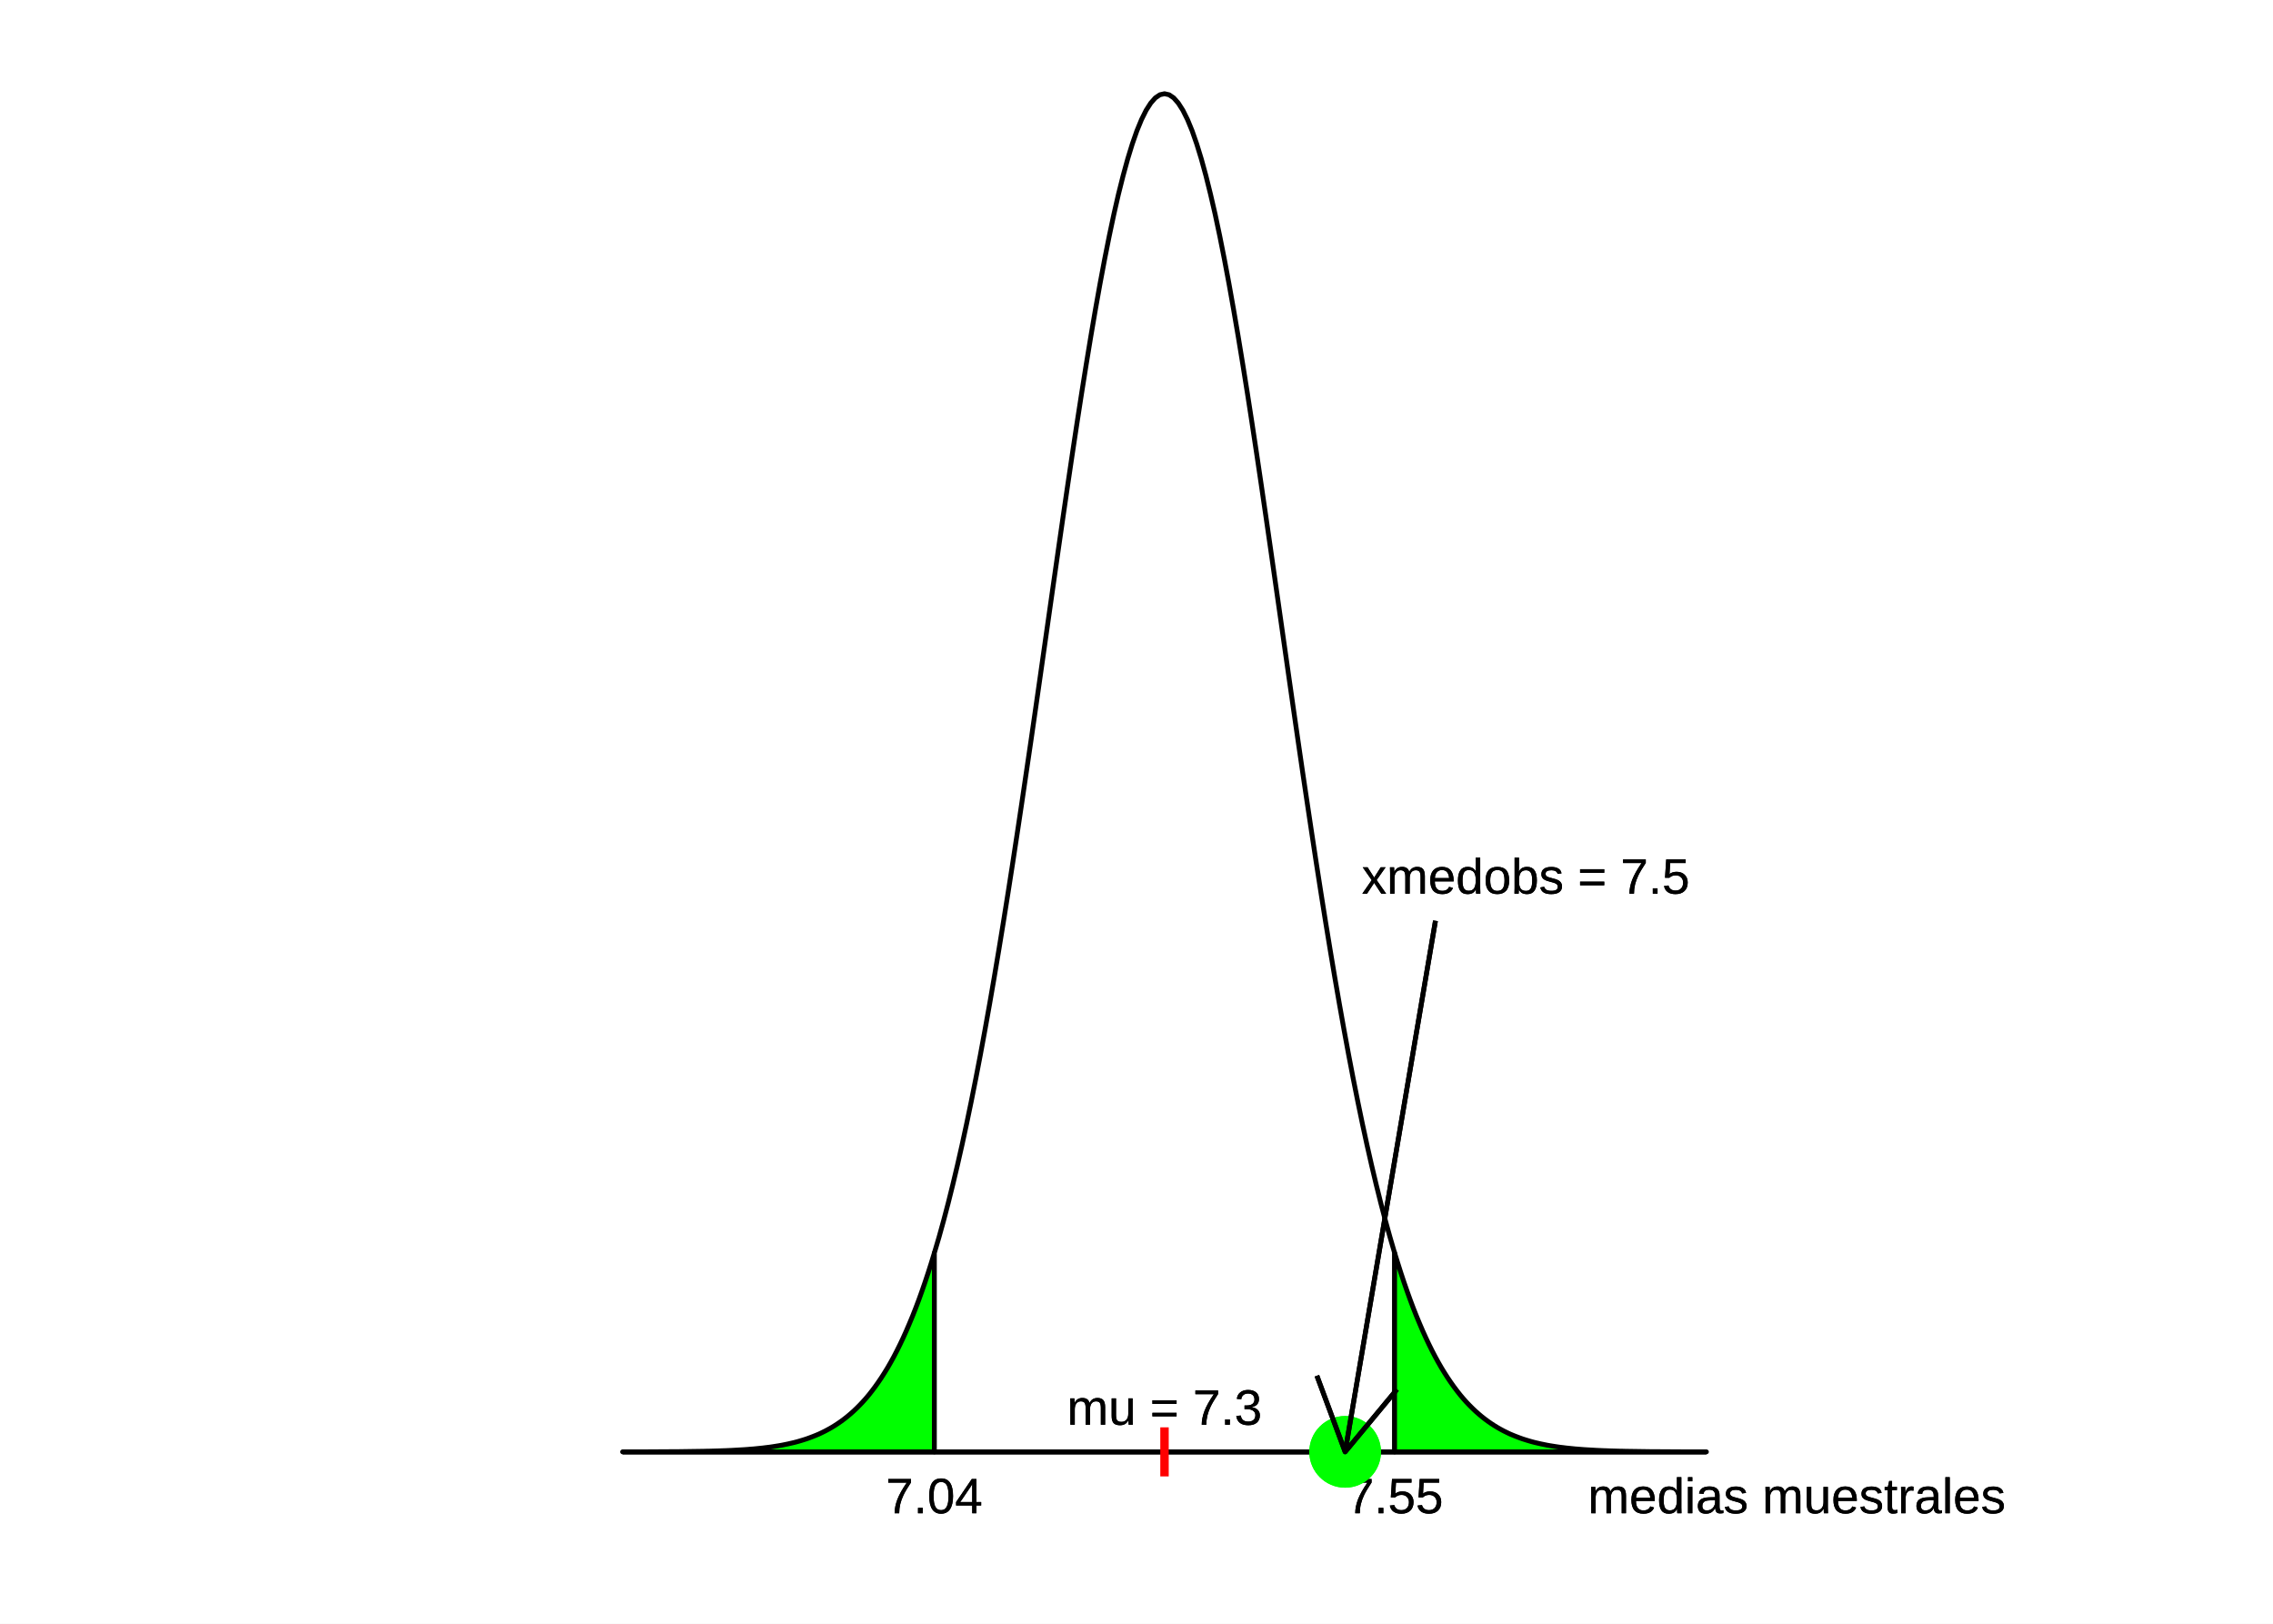
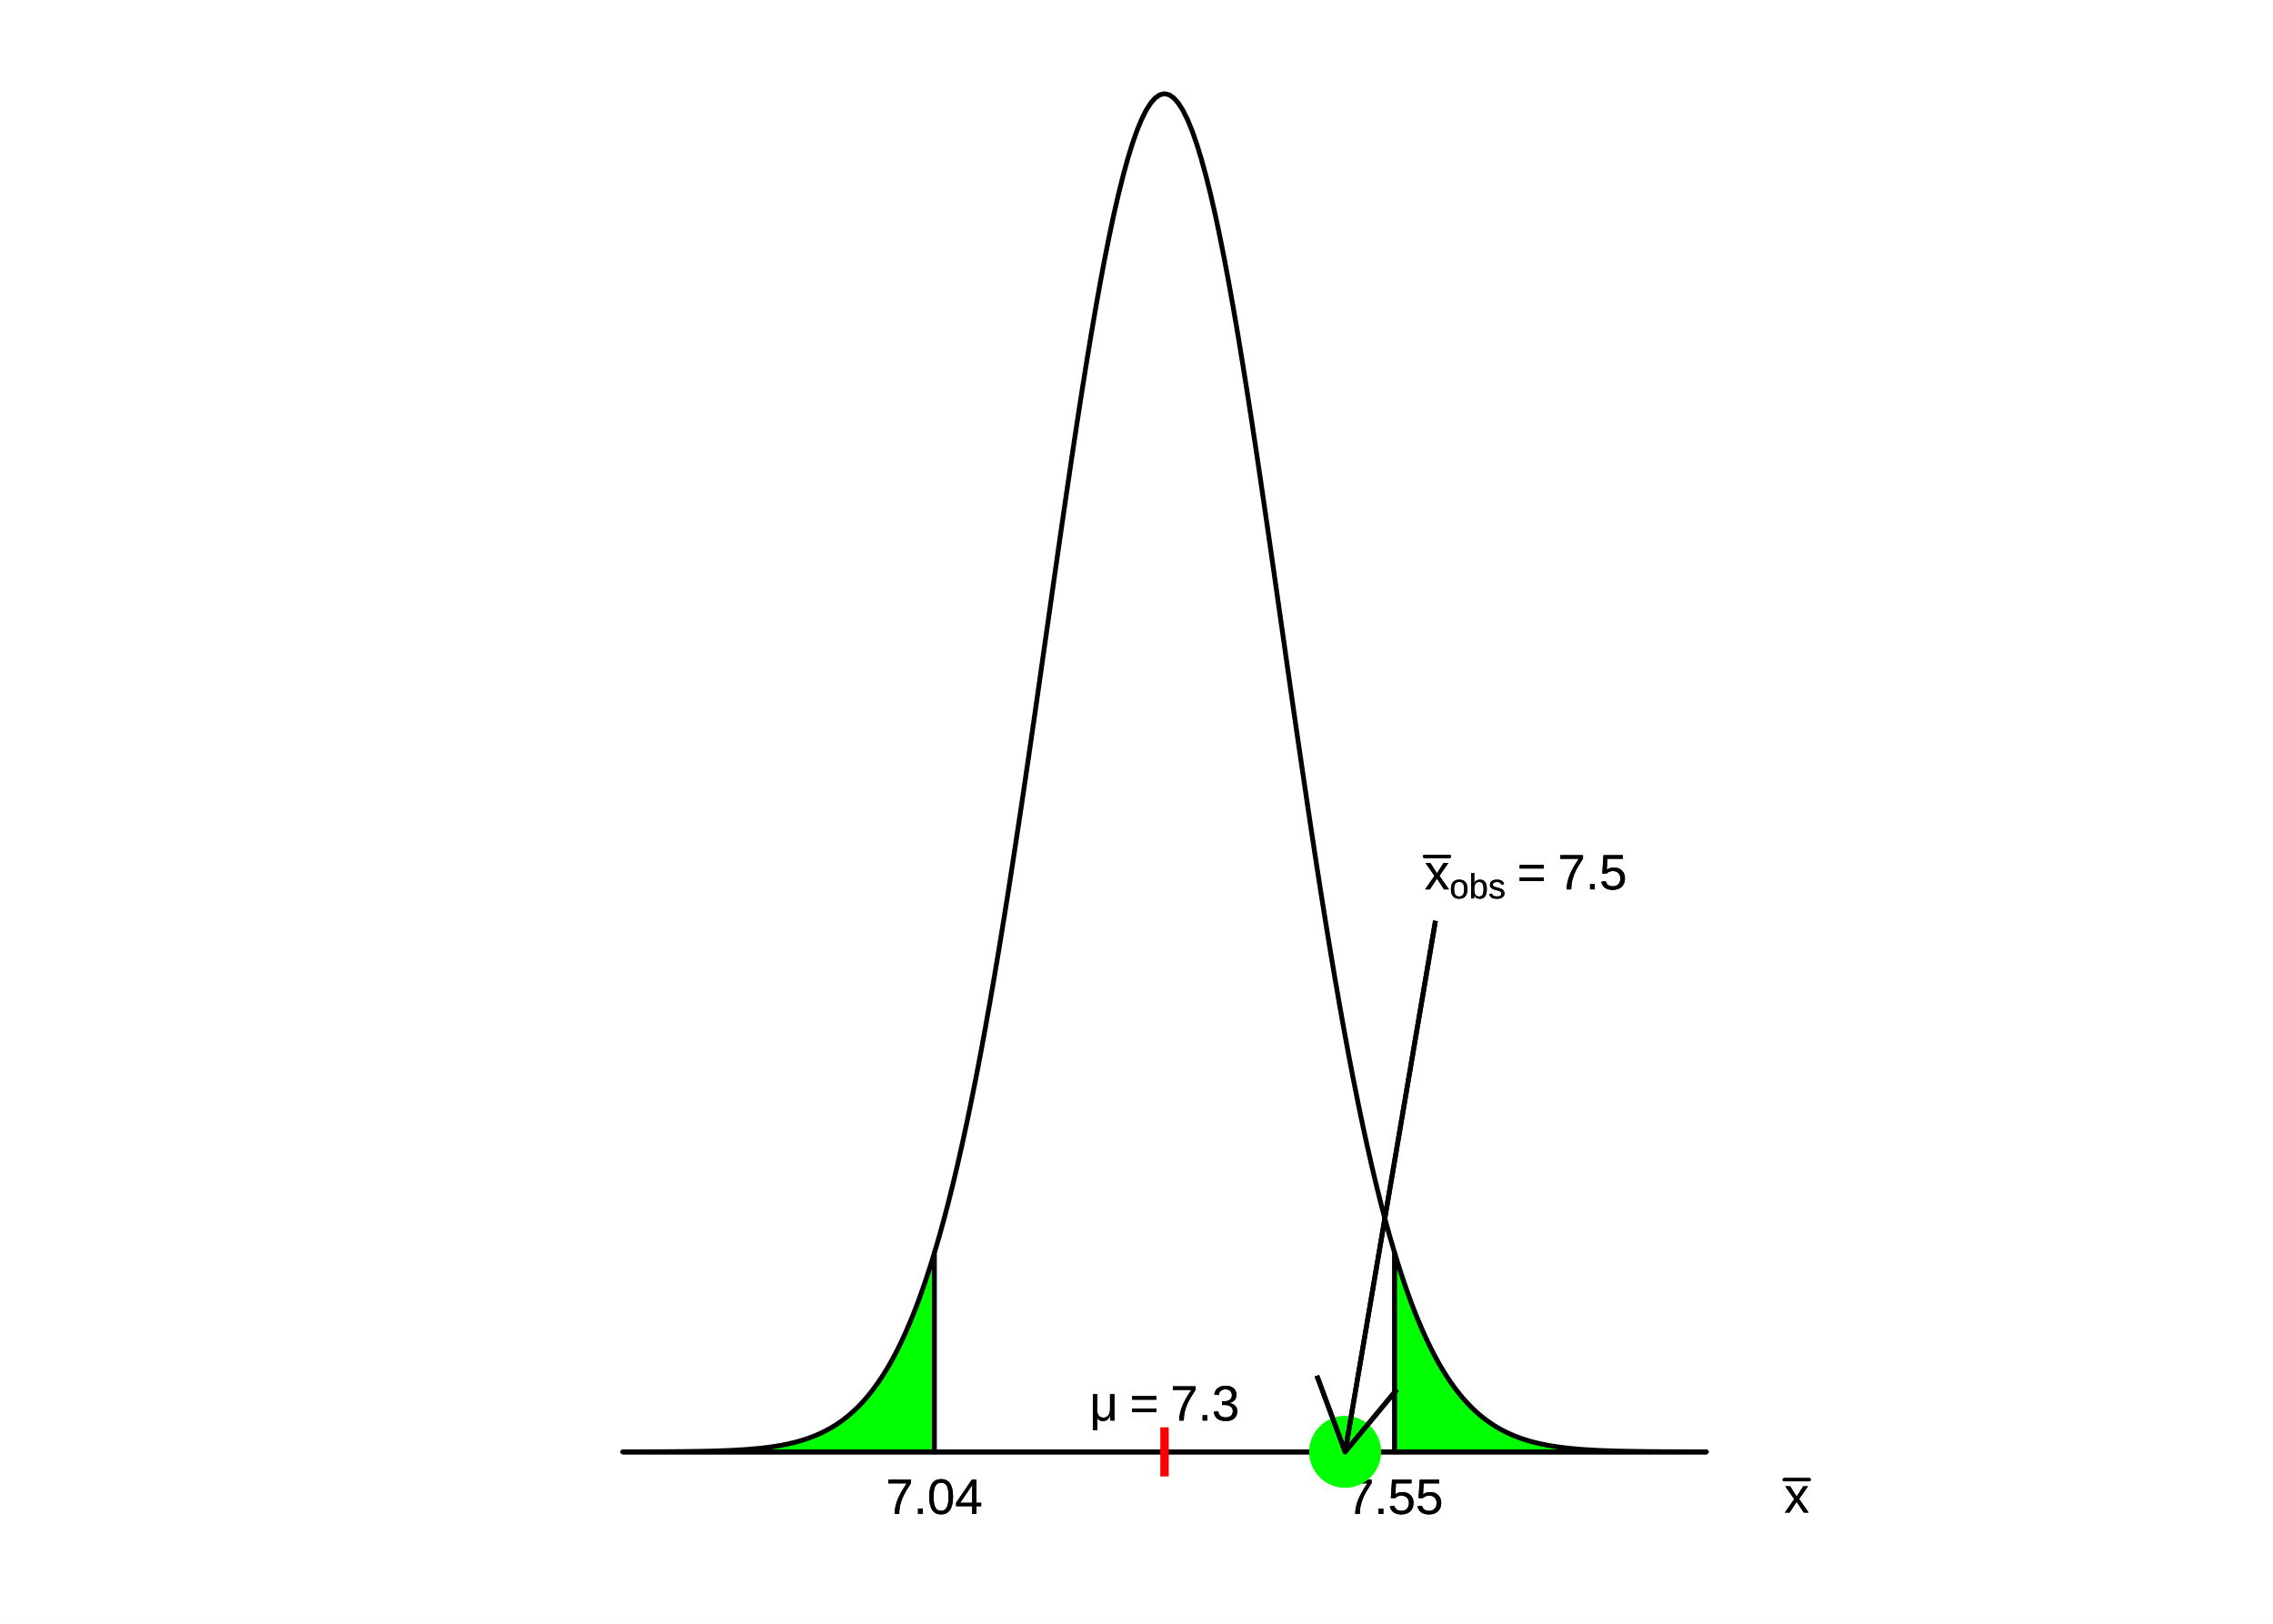
<svg xmlns="http://www.w3.org/2000/svg" viewBox="0 0 504.00 360.00">
  <defs>
    <style type="text/css">
    line, polyline, polygon, path, rect, circle {
      fill: none;
      stroke: #000000;
      stroke-linecap: round;
      stroke-linejoin: round;
      stroke-miterlimit: 10.00;
    }
  </style>
  </defs>
  <rect width="100%" height="100%" style="stroke: none; fill: #FFFFFF;" />
  <defs>
    <clipPath id="cpMTcuOTB8NDk4LjUyfDM0Mi4xMHw1LjQ4">
      <rect x="17.90" y="5.48" width="480.62" height="336.62" />
    </clipPath>
  </defs>
-   <polygon points="138.05,321.89 138.75,321.89 139.44,321.88 140.13,321.88 140.82,321.88 141.51,321.88 142.20,321.88 142.89,321.88 143.58,321.88 144.28,321.87 144.97,321.87 145.66,321.87 146.35,321.86 147.04,321.86 147.73,321.86 148.42,321.85 149.12,321.85 149.81,321.84 150.50,321.84 151.19,321.83 151.88,321.82 152.57,321.81 153.26,321.80 153.95,321.79 154.65,321.78 155.34,321.77 156.03,321.76 156.72,321.74 157.41,321.73 158.10,321.71 158.79,321.69 159.48,321.67 160.18,321.64 160.87,321.62 161.56,321.59 162.25,321.56 162.94,321.52 163.63,321.48 164.32,321.44 165.02,321.40 165.71,321.35 166.40,321.29 167.09,321.24 167.78,321.17 168.47,321.10 169.16,321.03 169.85,320.94 170.55,320.86 171.24,320.76 171.93,320.65 172.62,320.54 173.31,320.42 174.00,320.28 174.69,320.14 175.38,319.98 176.08,319.82 176.77,319.64 177.46,319.44 178.15,319.23 178.84,319.01 179.53,318.76 180.22,318.50 180.92,318.22 181.61,317.93 182.30,317.60 182.99,317.26 183.68,316.89 184.37,316.50 185.06,316.08 185.75,315.63 186.45,315.15 187.14,314.64 187.83,314.10 188.52,313.52 189.21,312.91 189.90,312.26 190.59,311.57 191.28,310.84 191.98,310.06 192.67,309.24 193.36,308.36 194.05,307.44 194.74,306.47 195.43,305.45 196.12,304.37 196.82,303.23 197.51,302.03 198.20,300.77 198.89,299.44 199.58,298.05 200.27,296.59 200.96,295.06 201.65,293.45 202.35,291.77 203.04,290.02 203.73,288.19 204.42,286.27 205.11,284.28 205.80,282.20 206.49,280.03 207.18,277.78 207.18,321.89 206.49,321.89 205.80,321.89 205.11,321.89 204.42,321.89 203.73,321.89 203.04,321.89 202.35,321.89 201.65,321.89 200.96,321.89 200.27,321.89 199.58,321.89 198.89,321.89 198.20,321.89 197.51,321.89 196.82,321.89 196.12,321.89 195.43,321.89 194.74,321.89 194.05,321.89 193.36,321.89 192.67,321.89 191.98,321.89 191.28,321.89 190.59,321.89 189.90,321.89 189.21,321.89 188.52,321.89 187.83,321.89 187.14,321.89 186.45,321.89 185.75,321.89 185.06,321.89 184.37,321.89 183.68,321.89 182.99,321.89 182.30,321.89 181.61,321.89 180.92,321.89 180.22,321.89 179.53,321.89 178.84,321.89 178.15,321.89 177.46,321.89 176.77,321.89 176.08,321.89 175.38,321.89 174.69,321.89 174.00,321.89 173.31,321.89 172.62,321.89 171.93,321.89 171.24,321.89 170.55,321.89 169.85,321.89 169.16,321.89 168.47,321.89 167.78,321.89 167.09,321.89 166.40,321.89 165.71,321.89 165.02,321.89 164.32,321.89 163.63,321.89 162.94,321.89 162.25,321.89 161.56,321.89 160.87,321.89 160.18,321.89 159.48,321.89 158.79,321.89 158.10,321.89 157.41,321.89 156.72,321.89 156.03,321.89 155.34,321.89 154.65,321.89 153.95,321.89 153.26,321.89 152.57,321.89 151.88,321.89 151.19,321.89 150.50,321.89 149.81,321.89 149.12,321.89 148.42,321.89 147.73,321.89 147.04,321.89 146.35,321.89 145.66,321.89 144.97,321.89 144.28,321.89 143.58,321.89 142.89,321.89 142.20,321.89 141.51,321.89 140.82,321.89 140.13,321.89 139.44,321.89 138.75,321.89 138.05,321.89 " style="stroke-width: 1.07; fill: #00FF00;" clip-path="url(#cpMTcuOTB8NDk4LjUyfDM0Mi4xMHw1LjQ4)" />
-   <polygon points="207.18,277.78 208.21,274.29 209.23,270.61 210.25,266.73 211.27,262.64 212.29,258.35 213.31,253.86 214.33,249.15 215.35,244.24 216.37,239.13 217.39,233.82 218.41,228.30 219.43,222.60 220.45,216.71 221.47,210.64 222.49,204.41 223.51,198.01 224.53,191.47 225.55,184.79 226.57,177.99 227.59,171.08 228.62,164.09 229.64,157.03 230.66,149.91 231.68,142.76 232.70,135.60 233.72,128.46 234.74,121.34 235.76,114.29 236.78,107.32 237.80,100.45 238.82,93.71 239.84,87.13 240.86,80.74 241.88,74.54 242.90,68.58 243.92,62.87 244.94,57.45 245.96,52.32 246.98,47.51 248.00,43.05 249.03,38.95 250.05,35.23 251.07,31.91 252.09,28.99 253.11,26.51 254.13,24.46 255.15,22.86 256.17,21.70 257.19,21.01 258.21,20.78 259.23,21.01 260.25,21.70 261.27,22.86 262.29,24.46 263.31,26.51 264.33,28.99 265.35,31.91 266.37,35.23 267.39,38.95 268.41,43.05 269.44,47.51 270.46,52.32 271.48,57.45 272.50,62.87 273.52,68.58 274.54,74.54 275.56,80.74 276.58,87.13 277.60,93.71 278.62,100.45 279.64,107.32 280.66,114.29 281.68,121.34 282.70,128.46 283.72,135.60 284.74,142.76 285.76,149.91 286.78,157.03 287.80,164.09 288.82,171.08 289.85,177.99 290.87,184.79 291.89,191.47 292.91,198.01 293.93,204.41 294.95,210.64 295.97,216.71 296.99,222.60 298.01,228.30 299.03,233.82 300.05,239.13 301.07,244.24 302.09,249.15 303.11,253.86 304.13,258.35 305.15,262.64 306.17,266.73 307.19,270.61 308.21,274.29 309.23,277.78 309.23,321.89 308.21,321.89 307.19,321.89 306.17,321.89 305.15,321.89 304.13,321.89 303.11,321.89 302.09,321.89 301.07,321.89 300.05,321.89 299.03,321.89 298.01,321.89 296.99,321.89 295.97,321.89 294.95,321.89 293.93,321.89 292.91,321.89 291.89,321.89 290.87,321.89 289.85,321.89 288.82,321.89 287.80,321.89 286.78,321.89 285.76,321.89 284.74,321.89 283.72,321.89 282.70,321.89 281.68,321.89 280.66,321.89 279.64,321.89 278.62,321.89 277.60,321.89 276.58,321.89 275.56,321.89 274.54,321.89 273.52,321.89 272.50,321.89 271.48,321.89 270.46,321.89 269.44,321.89 268.41,321.89 267.39,321.89 266.37,321.89 265.35,321.89 264.33,321.89 263.31,321.89 262.29,321.89 261.27,321.89 260.25,321.89 259.23,321.89 258.21,321.89 257.19,321.89 256.17,321.89 255.15,321.89 254.13,321.89 253.11,321.89 252.09,321.89 251.07,321.89 250.05,321.89 249.03,321.89 248.00,321.89 246.98,321.89 245.96,321.89 244.94,321.89 243.92,321.89 242.90,321.89 241.88,321.89 240.86,321.89 239.84,321.89 238.82,321.89 237.80,321.89 236.78,321.89 235.76,321.89 234.74,321.89 233.72,321.89 232.70,321.89 231.68,321.89 230.66,321.89 229.64,321.89 228.62,321.89 227.59,321.89 226.57,321.89 225.55,321.89 224.53,321.89 223.51,321.89 222.49,321.89 221.47,321.89 220.45,321.89 219.43,321.89 218.41,321.89 217.39,321.89 216.37,321.89 215.35,321.89 214.33,321.89 213.31,321.89 212.29,321.89 211.27,321.89 210.25,321.89 209.23,321.89 208.21,321.89 207.18,321.89 " style="stroke-width: 1.07; fill: #FFFFFF;" clip-path="url(#cpMTcuOTB8NDk4LjUyfDM0Mi4xMHw1LjQ4)" />
-   <polygon points="309.23,277.78 309.93,280.03 310.62,282.20 311.31,284.28 312.00,286.27 312.69,288.19 313.38,290.02 314.07,291.77 314.77,293.45 315.46,295.06 316.15,296.59 316.84,298.05 317.53,299.44 318.22,300.77 318.91,302.03 319.60,303.23 320.30,304.37 320.99,305.45 321.68,306.47 322.37,307.44 323.06,308.36 323.75,309.24 324.44,310.06 325.13,310.84 325.83,311.57 326.52,312.26 327.21,312.91 327.90,313.52 328.59,314.10 329.28,314.64 329.97,315.15 330.67,315.63 331.36,316.08 332.05,316.50 332.74,316.89 333.43,317.26 334.12,317.60 334.81,317.93 335.50,318.22 336.20,318.50 336.89,318.76 337.58,319.01 338.27,319.23 338.96,319.44 339.65,319.64 340.34,319.82 341.03,319.98 341.73,320.14 342.42,320.28 343.11,320.42 343.80,320.54 344.49,320.65 345.18,320.76 345.87,320.86 346.57,320.94 347.26,321.03 347.95,321.10 348.64,321.17 349.33,321.24 350.02,321.29 350.71,321.35 351.40,321.40 352.10,321.44 352.79,321.48 353.48,321.52 354.17,321.56 354.86,321.59 355.55,321.62 356.24,321.64 356.93,321.67 357.63,321.69 358.32,321.71 359.01,321.73 359.70,321.74 360.39,321.76 361.08,321.77 361.77,321.78 362.47,321.79 363.16,321.80 363.85,321.81 364.54,321.82 365.23,321.83 365.92,321.84 366.61,321.84 367.30,321.85 368.00,321.85 368.69,321.86 369.38,321.86 370.07,321.86 370.76,321.87 371.45,321.87 372.14,321.87 372.83,321.88 373.53,321.88 374.22,321.88 374.91,321.88 375.60,321.88 376.29,321.88 376.98,321.88 377.67,321.89 378.37,321.89 378.37,321.89 377.67,321.89 376.98,321.89 376.29,321.89 375.60,321.89 374.91,321.89 374.22,321.89 373.53,321.89 372.83,321.89 372.14,321.89 371.45,321.89 370.76,321.89 370.07,321.89 369.38,321.89 368.69,321.89 368.00,321.89 367.30,321.89 366.61,321.89 365.92,321.89 365.23,321.89 364.54,321.89 363.85,321.89 363.16,321.89 362.47,321.89 361.77,321.89 361.08,321.89 360.39,321.89 359.70,321.89 359.01,321.89 358.32,321.89 357.63,321.89 356.93,321.89 356.24,321.89 355.55,321.89 354.86,321.89 354.17,321.89 353.48,321.89 352.79,321.89 352.10,321.89 351.40,321.89 350.71,321.89 350.02,321.89 349.33,321.89 348.64,321.89 347.95,321.89 347.26,321.89 346.57,321.89 345.87,321.89 345.18,321.89 344.49,321.89 343.80,321.89 343.11,321.89 342.42,321.89 341.73,321.89 341.03,321.89 340.34,321.89 339.65,321.89 338.96,321.89 338.27,321.89 337.58,321.89 336.89,321.89 336.20,321.89 335.50,321.89 334.81,321.89 334.12,321.89 333.43,321.89 332.74,321.89 332.05,321.89 331.36,321.89 330.67,321.89 329.97,321.89 329.28,321.89 328.59,321.89 327.90,321.89 327.21,321.89 326.52,321.89 325.83,321.89 325.13,321.89 324.44,321.89 323.75,321.89 323.06,321.89 322.37,321.89 321.68,321.89 320.99,321.89 320.30,321.89 319.60,321.89 318.91,321.89 318.22,321.89 317.53,321.89 316.84,321.89 316.15,321.89 315.46,321.89 314.77,321.89 314.07,321.89 313.38,321.89 312.69,321.89 312.00,321.89 311.31,321.89 310.62,321.89 309.93,321.89 309.23,321.89 " style="stroke-width: 1.07; fill: #00FF00;" clip-path="url(#cpMTcuOTB8NDk4LjUyfDM0Mi4xMHw1LjQ4)" />
-   <line x1="138.05" y1="321.89" x2="378.37" y2="321.89" style="stroke-width: 1.07; stroke-linecap: butt;" clip-path="url(#cpMTcuOTB8NDk4LjUyfDM0Mi4xMHw1LjQ4)" />
-   <line x1="138.05" y1="321.89" x2="378.37" y2="321.89" style="stroke-width: 1.07; stroke-linecap: butt;" clip-path="url(#cpMTcuOTB8NDk4LjUyfDM0Mi4xMHw1LjQ4)" />
+   <polygon points="138.06,321.89 138.75,321.88 139.44,321.88 140.13,321.88 140.82,321.88 141.51,321.88 142.20,321.88 142.89,321.88 143.59,321.87 144.28,321.87 144.97,321.87 145.66,321.87 146.35,321.86 147.04,321.86 147.73,321.86 148.42,321.85 149.12,321.85 149.81,321.84 150.50,321.83 151.19,321.83 151.88,321.82 152.57,321.81 153.26,321.80 153.96,321.79 154.65,321.78 155.34,321.77 156.03,321.76 156.72,321.74 157.41,321.73 158.10,321.71 158.79,321.69 159.49,321.67 160.18,321.64 160.87,321.62 161.56,321.59 162.25,321.56 162.94,321.52 163.63,321.48 164.32,321.44 165.02,321.40 165.71,321.35 166.40,321.29 167.09,321.23 167.78,321.17 168.47,321.10 169.16,321.03 169.86,320.94 170.55,320.85 171.24,320.76 171.93,320.65 172.62,320.54 173.31,320.42 174.00,320.28 174.69,320.14 175.39,319.98 176.08,319.82 176.77,319.64 177.46,319.44 178.15,319.23 178.84,319.01 179.53,318.76 180.22,318.50 180.92,318.22 181.61,317.92 182.30,317.60 182.99,317.26 183.68,316.89 184.37,316.50 185.06,316.08 185.76,315.63 186.45,315.15 187.14,314.64 187.83,314.10 188.52,313.52 189.21,312.91 189.90,312.26 190.59,311.57 191.29,310.83 191.98,310.06 192.67,309.23 193.36,308.36 194.05,307.44 194.74,306.47 195.43,305.45 196.12,304.37 196.82,303.23 197.51,302.03 198.20,300.77 198.89,299.44 199.58,298.05 200.27,296.59 200.96,295.06 201.66,293.45 202.35,291.77 203.04,290.02 203.73,288.19 204.42,286.27 205.11,284.28 205.80,282.20 206.49,280.03 207.19,277.78 207.19,321.89 206.49,321.89 205.80,321.89 205.11,321.89 204.42,321.89 203.73,321.89 203.04,321.89 202.35,321.89 201.66,321.89 200.96,321.89 200.27,321.89 199.58,321.89 198.89,321.89 198.20,321.89 197.51,321.89 196.82,321.89 196.12,321.89 195.43,321.89 194.74,321.89 194.05,321.89 193.36,321.89 192.67,321.89 191.98,321.89 191.29,321.89 190.59,321.89 189.90,321.89 189.21,321.89 188.52,321.89 187.83,321.89 187.14,321.89 186.45,321.89 185.76,321.89 185.06,321.89 184.37,321.89 183.68,321.89 182.99,321.89 182.30,321.89 181.61,321.89 180.92,321.89 180.22,321.89 179.53,321.89 178.84,321.89 178.15,321.89 177.46,321.89 176.77,321.89 176.08,321.89 175.39,321.89 174.69,321.89 174.00,321.89 173.31,321.89 172.62,321.89 171.93,321.89 171.24,321.89 170.55,321.89 169.86,321.89 169.16,321.89 168.47,321.89 167.78,321.89 167.09,321.89 166.40,321.89 165.71,321.89 165.02,321.89 164.32,321.89 163.63,321.89 162.94,321.89 162.25,321.89 161.56,321.89 160.87,321.89 160.18,321.89 159.49,321.89 158.79,321.89 158.10,321.89 157.41,321.89 156.72,321.89 156.03,321.89 155.34,321.89 154.65,321.89 153.96,321.89 153.26,321.89 152.57,321.89 151.88,321.89 151.19,321.89 150.50,321.89 149.81,321.89 149.12,321.89 148.42,321.89 147.73,321.89 147.04,321.89 146.35,321.89 145.66,321.89 144.97,321.89 144.28,321.89 143.59,321.89 142.89,321.89 142.20,321.89 141.51,321.89 140.82,321.89 140.13,321.89 139.44,321.89 138.75,321.89 138.06,321.89 " style="stroke-width: 1.07; fill: #00FF00;" clip-path="url(#cpMTcuOTB8NDk4LjUyfDM0Mi4xMHw1LjQ4)" />
+   <polygon points="207.19,277.78 208.21,274.29 209.23,270.61 210.25,266.73 211.27,262.64 212.29,258.35 213.31,253.85 214.33,249.15 215.35,244.24 216.37,239.13 217.39,233.82 218.41,228.30 219.43,222.60 220.45,216.71 221.47,210.64 222.49,204.41 223.51,198.01 224.53,191.47 225.55,184.79 226.58,177.99 227.60,171.08 228.62,164.09 229.64,157.03 230.66,149.91 231.68,142.76 232.70,135.60 233.72,128.46 234.74,121.34 235.76,114.29 236.78,107.32 237.80,100.45 238.82,93.71 239.84,87.13 240.86,80.74 241.88,74.54 242.90,68.58 243.92,62.87 244.94,57.45 245.96,52.32 246.98,47.51 248.01,43.05 249.03,38.95 250.05,35.23 251.07,31.91 252.09,28.99 253.11,26.51 254.13,24.46 255.15,22.86 256.17,21.70 257.19,21.01 258.21,20.78 259.23,21.01 260.25,21.70 261.27,22.86 262.29,24.46 263.31,26.51 264.33,28.99 265.35,31.91 266.37,35.23 267.39,38.95 268.42,43.05 269.44,47.51 270.46,52.32 271.48,57.45 272.50,62.87 273.52,68.58 274.54,74.54 275.56,80.74 276.58,87.13 277.60,93.71 278.62,100.45 279.64,107.32 280.66,114.29 281.68,121.34 282.70,128.46 283.72,135.60 284.74,142.76 285.76,149.91 286.78,157.03 287.80,164.09 288.83,171.08 289.85,177.99 290.87,184.79 291.89,191.47 292.91,198.01 293.93,204.41 294.95,210.64 295.97,216.71 296.99,222.60 298.01,228.30 299.03,233.82 300.05,239.13 301.07,244.24 302.09,249.15 303.11,253.85 304.13,258.35 305.15,262.64 306.17,266.73 307.19,270.61 308.21,274.29 309.24,277.78 309.24,321.89 308.21,321.89 307.19,321.89 306.17,321.89 305.15,321.89 304.13,321.89 303.11,321.89 302.09,321.89 301.07,321.89 300.05,321.89 299.03,321.89 298.01,321.89 296.99,321.89 295.97,321.89 294.95,321.89 293.93,321.89 292.91,321.89 291.89,321.89 290.87,321.89 289.85,321.89 288.83,321.89 287.80,321.89 286.78,321.89 285.76,321.89 284.74,321.89 283.72,321.89 282.70,321.89 281.68,321.89 280.66,321.89 279.64,321.89 278.62,321.89 277.60,321.89 276.58,321.89 275.56,321.89 274.54,321.89 273.52,321.89 272.50,321.89 271.48,321.89 270.46,321.89 269.44,321.89 268.42,321.89 267.39,321.89 266.37,321.89 265.35,321.89 264.33,321.89 263.31,321.89 262.29,321.89 261.27,321.89 260.25,321.89 259.23,321.89 258.21,321.89 257.19,321.89 256.17,321.89 255.15,321.89 254.13,321.89 253.11,321.89 252.09,321.89 251.07,321.89 250.05,321.89 249.03,321.89 248.01,321.89 246.98,321.89 245.96,321.89 244.94,321.89 243.92,321.89 242.90,321.89 241.88,321.89 240.86,321.89 239.84,321.89 238.82,321.89 237.80,321.89 236.78,321.89 235.76,321.89 234.74,321.89 233.72,321.89 232.70,321.89 231.68,321.89 230.66,321.89 229.64,321.89 228.62,321.89 227.60,321.89 226.58,321.89 225.55,321.89 224.53,321.89 223.51,321.89 222.49,321.89 221.47,321.89 220.45,321.89 219.43,321.89 218.41,321.89 217.39,321.89 216.37,321.89 215.35,321.89 214.33,321.89 213.31,321.89 212.29,321.89 211.27,321.89 210.25,321.89 209.23,321.89 208.21,321.89 207.19,321.89 " style="stroke-width: 1.07; fill: #FFFFFF;" clip-path="url(#cpMTcuOTB8NDk4LjUyfDM0Mi4xMHw1LjQ4)" />
+   <polygon points="309.24,277.78 309.93,280.03 310.62,282.20 311.31,284.28 312.00,286.27 312.69,288.19 313.38,290.02 314.07,291.77 314.77,293.45 315.46,295.06 316.15,296.59 316.84,298.05 317.53,299.44 318.22,300.77 318.91,302.03 319.60,303.23 320.30,304.37 320.99,305.45 321.68,306.47 322.37,307.44 323.06,308.36 323.75,309.23 324.44,310.06 325.14,310.83 325.83,311.57 326.52,312.26 327.21,312.91 327.90,313.52 328.59,314.10 329.28,314.64 329.97,315.15 330.67,315.63 331.36,316.08 332.05,316.50 332.74,316.89 333.43,317.26 334.12,317.60 334.81,317.92 335.50,318.22 336.20,318.50 336.89,318.76 337.58,319.01 338.27,319.23 338.96,319.44 339.65,319.64 340.34,319.82 341.04,319.98 341.73,320.14 342.42,320.28 343.11,320.42 343.80,320.54 344.49,320.65 345.18,320.76 345.87,320.85 346.57,320.94 347.26,321.03 347.95,321.10 348.64,321.17 349.33,321.23 350.02,321.29 350.71,321.35 351.40,321.40 352.10,321.44 352.79,321.48 353.48,321.52 354.17,321.56 354.86,321.59 355.55,321.62 356.24,321.64 356.94,321.67 357.63,321.69 358.32,321.71 359.01,321.73 359.70,321.74 360.39,321.76 361.08,321.77 361.77,321.78 362.47,321.79 363.16,321.80 363.85,321.81 364.54,321.82 365.23,321.83 365.92,321.83 366.61,321.84 367.30,321.85 368.00,321.85 368.69,321.86 369.38,321.86 370.07,321.86 370.76,321.87 371.45,321.87 372.14,321.87 372.84,321.87 373.53,321.88 374.22,321.88 374.91,321.88 375.60,321.88 376.29,321.88 376.98,321.88 377.67,321.88 378.37,321.89 378.37,321.89 377.67,321.89 376.98,321.89 376.29,321.89 375.60,321.89 374.91,321.89 374.22,321.89 373.53,321.89 372.84,321.89 372.14,321.89 371.45,321.89 370.76,321.89 370.07,321.89 369.38,321.89 368.69,321.89 368.00,321.89 367.30,321.89 366.61,321.89 365.92,321.89 365.23,321.89 364.54,321.89 363.85,321.89 363.16,321.89 362.47,321.89 361.77,321.89 361.08,321.89 360.39,321.89 359.70,321.89 359.01,321.89 358.32,321.89 357.63,321.89 356.94,321.89 356.24,321.89 355.55,321.89 354.86,321.89 354.17,321.89 353.48,321.89 352.79,321.89 352.10,321.89 351.40,321.89 350.71,321.89 350.02,321.89 349.33,321.89 348.64,321.89 347.95,321.89 347.26,321.89 346.57,321.89 345.87,321.89 345.18,321.89 344.49,321.89 343.80,321.89 343.11,321.89 342.42,321.89 341.73,321.89 341.04,321.89 340.34,321.89 339.65,321.89 338.96,321.89 338.27,321.89 337.58,321.89 336.89,321.89 336.20,321.89 335.50,321.89 334.81,321.89 334.12,321.89 333.43,321.89 332.74,321.89 332.05,321.89 331.36,321.89 330.67,321.89 329.97,321.89 329.28,321.89 328.59,321.89 327.90,321.89 327.21,321.89 326.52,321.89 325.83,321.89 325.14,321.89 324.44,321.89 323.75,321.89 323.06,321.89 322.37,321.89 321.68,321.89 320.99,321.89 320.30,321.89 319.60,321.89 318.91,321.89 318.22,321.89 317.53,321.89 316.84,321.89 316.15,321.89 315.46,321.89 314.77,321.89 314.07,321.89 313.38,321.89 312.69,321.89 312.00,321.89 311.31,321.89 310.62,321.89 309.93,321.89 309.24,321.89 " style="stroke-width: 1.07; fill: #00FF00;" clip-path="url(#cpMTcuOTB8NDk4LjUyfDM0Mi4xMHw1LjQ4)" />
+   <line x1="138.06" y1="321.89" x2="378.37" y2="321.89" style="stroke-width: 1.07; stroke-linecap: butt;" clip-path="url(#cpMTcuOTB8NDk4LjUyfDM0Mi4xMHw1LjQ4)" />
+   <line x1="138.06" y1="321.89" x2="378.37" y2="321.89" style="stroke-width: 1.07; stroke-linecap: butt;" clip-path="url(#cpMTcuOTB8NDk4LjUyfDM0Mi4xMHw1LjQ4)" />
  <g clip-path="url(#cpMTcuOTB8NDk4LjUyfDM0Mi4xMHw1LjQ4)">
-     <text x="196.40" y="335.50" style="font-size: 11.04px; font-family: Arimo;" textLength="21.49px" lengthAdjust="spacingAndGlyphs">7.04</text>
+     <text x="196.40" y="335.66" style="font-size: 11.04px; font-family: Arial;" textLength="21.49px" lengthAdjust="spacingAndGlyphs">7.04</text>
  </g>
  <g clip-path="url(#cpMTcuOTB8NDk4LjUyfDM0Mi4xMHw1LjQ4)">
-     <text x="196.40" y="335.50" style="font-size: 11.04px; font-family: Arimo;" textLength="21.49px" lengthAdjust="spacingAndGlyphs">7.04</text>
+     <text x="196.40" y="335.66" style="font-size: 11.04px; font-family: Arial;" textLength="21.49px" lengthAdjust="spacingAndGlyphs">7.04</text>
  </g>
  <g clip-path="url(#cpMTcuOTB8NDk4LjUyfDM0Mi4xMHw1LjQ4)">
-     <text x="298.53" y="335.50" style="font-size: 11.04px; font-family: Arimo;" textLength="21.49px" lengthAdjust="spacingAndGlyphs">7.55</text>
+     <text x="298.53" y="335.66" style="font-size: 11.04px; font-family: Arial;" textLength="21.49px" lengthAdjust="spacingAndGlyphs">7.55</text>
  </g>
  <g clip-path="url(#cpMTcuOTB8NDk4LjUyfDM0Mi4xMHw1LjQ4)">
-     <text x="298.53" y="335.50" style="font-size: 11.04px; font-family: Arimo;" textLength="21.49px" lengthAdjust="spacingAndGlyphs">7.55</text>
+     <text x="298.53" y="335.66" style="font-size: 11.04px; font-family: Arial;" textLength="21.49px" lengthAdjust="spacingAndGlyphs">7.55</text>
  </g>
  <g clip-path="url(#cpMTcuOTB8NDk4LjUyfDM0Mi4xMHw1LjQ4)">
-     <text x="352.07" y="335.50" style="font-size: 11.04px; font-family: Arimo;" textLength="92.65px" lengthAdjust="spacingAndGlyphs">medias muestrales</text>
+     <text x="395.63" y="335.36" style="font-size: 11.04px; font-family: Arial;" textLength="5.52px" lengthAdjust="spacingAndGlyphs">x</text>
+   </g>
+   <polyline points="395.63,328.05 401.15,328.05 " style="stroke-width: 0.75;" clip-path="url(#cpMTcuOTB8NDk4LjUyfDM0Mi4xMHw1LjQ4)" />
+   <g clip-path="url(#cpMTcuOTB8NDk4LjUyfDM0Mi4xMHw1LjQ4)">
+     <text x="395.63" y="335.36" style="font-size: 11.04px; font-family: Arial;" textLength="5.52px" lengthAdjust="spacingAndGlyphs">x</text>
+   </g>
+   <polyline points="395.63,328.05 401.15,328.05 " style="stroke-width: 0.75;" clip-path="url(#cpMTcuOTB8NDk4LjUyfDM0Mi4xMHw1LjQ4)" />
+   <rect x="257.81" y="316.99" width="0.80" height="9.81" style="stroke-width: 1.07; stroke: #FF0000; stroke-linecap: square; stroke-linejoin: miter; fill: #595959;" clip-path="url(#cpMTcuOTB8NDk4LjUyfDM0Mi4xMHw1LjQ4)" />
+   <g clip-path="url(#cpMTcuOTB8NDk4LjUyfDM0Mi4xMHw1LjQ4)">
+     <text x="315.87" y="197.19" style="font-size: 11.04px; font-family: Arial;" textLength="5.52px" lengthAdjust="spacingAndGlyphs">x</text>
+   </g>
+   <polyline points="315.87,189.88 321.39,189.88 " style="stroke-width: 0.75;" clip-path="url(#cpMTcuOTB8NDk4LjUyfDM0Mi4xMHw1LjQ4)" />
+   <g clip-path="url(#cpMTcuOTB8NDk4LjUyfDM0Mi4xMHw1LjQ4)">
+     <text x="321.39" y="199.19" style="font-size: 7.73px; font-family: Arial;" textLength="12.46px" lengthAdjust="spacingAndGlyphs">obs</text>
  </g>
  <g clip-path="url(#cpMTcuOTB8NDk4LjUyfDM0Mi4xMHw1LjQ4)">
-     <text x="352.07" y="335.50" style="font-size: 11.04px; font-family: Arimo;" textLength="92.65px" lengthAdjust="spacingAndGlyphs">medias muestrales</text>
-   </g>
-   <rect x="257.81" y="316.99" width="0.80" height="9.81" style="stroke-width: 1.07; stroke: #FF0000; stroke-linecap: square; stroke-linejoin: miter; fill: #595959;" clip-path="url(#cpMTcuOTB8NDk4LjUyfDM0Mi4xMHw1LjQ4)" />
-   <g clip-path="url(#cpMTcuOTB8NDk4LjUyfDM0Mi4xMHw1LjQ4)">
-     <text x="301.95" y="198.13" style="font-size: 11.04px; font-family: Arimo;" textLength="72.72px" lengthAdjust="spacingAndGlyphs">xmedobs = 7.5</text>
+     <text x="336.41" y="197.19" style="font-size: 11.04px; font-family: Arial;" textLength="6.45px" lengthAdjust="spacingAndGlyphs">=</text>
  </g>
  <g clip-path="url(#cpMTcuOTB8NDk4LjUyfDM0Mi4xMHw1LjQ4)">
-     <text x="301.95" y="198.13" style="font-size: 11.04px; font-family: Arimo;" textLength="72.72px" lengthAdjust="spacingAndGlyphs">xmedobs = 7.5</text>
+     <text x="345.41" y="197.19" style="font-size: 11.04px; font-family: Arial;" textLength="6.14px" lengthAdjust="spacingAndGlyphs">7</text>
  </g>
  <g clip-path="url(#cpMTcuOTB8NDk4LjUyfDM0Mi4xMHw1LjQ4)">
-     <text x="236.58" y="315.88" style="font-size: 11.04px; font-family: Arimo;" textLength="43.26px" lengthAdjust="spacingAndGlyphs">mu = 7.3</text>
+     <text x="351.55" y="197.19" style="font-size: 11.04px; font-family: Arial;" textLength="3.07px" lengthAdjust="spacingAndGlyphs">.</text>
  </g>
  <g clip-path="url(#cpMTcuOTB8NDk4LjUyfDM0Mi4xMHw1LjQ4)">
-     <text x="236.58" y="315.88" style="font-size: 11.04px; font-family: Arimo;" textLength="43.26px" lengthAdjust="spacingAndGlyphs">mu = 7.3</text>
+     <text x="354.62" y="197.19" style="font-size: 11.04px; font-family: Arial;" textLength="6.14px" lengthAdjust="spacingAndGlyphs">5</text>
+   </g>
+   <g clip-path="url(#cpMTcuOTB8NDk4LjUyfDM0Mi4xMHw1LjQ4)">
+     <text x="315.87" y="197.19" style="font-size: 11.04px; font-family: Arial;" textLength="5.52px" lengthAdjust="spacingAndGlyphs">x</text>
+   </g>
+   <polyline points="315.87,189.88 321.39,189.88 " style="stroke-width: 0.75;" clip-path="url(#cpMTcuOTB8NDk4LjUyfDM0Mi4xMHw1LjQ4)" />
+   <g clip-path="url(#cpMTcuOTB8NDk4LjUyfDM0Mi4xMHw1LjQ4)">
+     <text x="321.39" y="199.19" style="font-size: 7.73px; font-family: Arial;" textLength="12.46px" lengthAdjust="spacingAndGlyphs">obs</text>
+   </g>
+   <g clip-path="url(#cpMTcuOTB8NDk4LjUyfDM0Mi4xMHw1LjQ4)">
+     <text x="336.41" y="197.19" style="font-size: 11.04px; font-family: Arial;" textLength="6.45px" lengthAdjust="spacingAndGlyphs">=</text>
+   </g>
+   <g clip-path="url(#cpMTcuOTB8NDk4LjUyfDM0Mi4xMHw1LjQ4)">
+     <text x="345.41" y="197.19" style="font-size: 11.04px; font-family: Arial;" textLength="6.14px" lengthAdjust="spacingAndGlyphs">7</text>
+   </g>
+   <g clip-path="url(#cpMTcuOTB8NDk4LjUyfDM0Mi4xMHw1LjQ4)">
+     <text x="351.55" y="197.19" style="font-size: 11.04px; font-family: Arial;" textLength="3.07px" lengthAdjust="spacingAndGlyphs">.</text>
+   </g>
+   <g clip-path="url(#cpMTcuOTB8NDk4LjUyfDM0Mi4xMHw1LjQ4)">
+     <text x="354.62" y="197.19" style="font-size: 11.04px; font-family: Arial;" textLength="6.14px" lengthAdjust="spacingAndGlyphs">5</text>
+   </g>
+   <g clip-path="url(#cpMTcuOTB8NDk4LjUyfDM0Mi4xMHw1LjQ4)">
+     <text x="241.58" y="314.95" style="font-size: 11.04px; font-family: Arial;" textLength="6.36px" lengthAdjust="spacingAndGlyphs">μ</text>
+   </g>
+   <g clip-path="url(#cpMTcuOTB8NDk4LjUyfDM0Mi4xMHw1LjQ4)">
+     <text x="250.49" y="314.95" style="font-size: 11.04px; font-family: Arial;" textLength="6.45px" lengthAdjust="spacingAndGlyphs">=</text>
+   </g>
+   <g clip-path="url(#cpMTcuOTB8NDk4LjUyfDM0Mi4xMHw1LjQ4)">
+     <text x="259.50" y="314.95" style="font-size: 11.04px; font-family: Arial;" textLength="6.14px" lengthAdjust="spacingAndGlyphs">7</text>
+   </g>
+   <g clip-path="url(#cpMTcuOTB8NDk4LjUyfDM0Mi4xMHw1LjQ4)">
+     <text x="265.64" y="314.95" style="font-size: 11.04px; font-family: Arial;" textLength="3.07px" lengthAdjust="spacingAndGlyphs">.</text>
+   </g>
+   <g clip-path="url(#cpMTcuOTB8NDk4LjUyfDM0Mi4xMHw1LjQ4)">
+     <text x="268.70" y="314.95" style="font-size: 11.04px; font-family: Arial;" textLength="6.14px" lengthAdjust="spacingAndGlyphs">3</text>
+   </g>
+   <g clip-path="url(#cpMTcuOTB8NDk4LjUyfDM0Mi4xMHw1LjQ4)">
+     <text x="241.58" y="314.95" style="font-size: 11.04px; font-family: Arial;" textLength="6.36px" lengthAdjust="spacingAndGlyphs">μ</text>
+   </g>
+   <g clip-path="url(#cpMTcuOTB8NDk4LjUyfDM0Mi4xMHw1LjQ4)">
+     <text x="250.49" y="314.95" style="font-size: 11.04px; font-family: Arial;" textLength="6.45px" lengthAdjust="spacingAndGlyphs">=</text>
+   </g>
+   <g clip-path="url(#cpMTcuOTB8NDk4LjUyfDM0Mi4xMHw1LjQ4)">
+     <text x="259.50" y="314.95" style="font-size: 11.04px; font-family: Arial;" textLength="6.14px" lengthAdjust="spacingAndGlyphs">7</text>
+   </g>
+   <g clip-path="url(#cpMTcuOTB8NDk4LjUyfDM0Mi4xMHw1LjQ4)">
+     <text x="265.64" y="314.95" style="font-size: 11.04px; font-family: Arial;" textLength="3.07px" lengthAdjust="spacingAndGlyphs">.</text>
+   </g>
+   <g clip-path="url(#cpMTcuOTB8NDk4LjUyfDM0Mi4xMHw1LjQ4)">
+     <text x="268.70" y="314.95" style="font-size: 11.04px; font-family: Arial;" textLength="6.14px" lengthAdjust="spacingAndGlyphs">3</text>
  </g>
  <circle cx="298.26" cy="321.89" r="5.69pt" style="stroke-width: 0.71; stroke: #00FF00; fill: #00FF00;" clip-path="url(#cpMTcuOTB8NDk4LjUyfDM0Mi4xMHw1LjQ4)" />
  <circle cx="298.26" cy="321.89" r="5.69pt" style="stroke-width: 0.71; stroke: #00FF00; fill: #00FF00;" clip-path="url(#cpMTcuOTB8NDk4LjUyfDM0Mi4xMHw1LjQ4)" />
  <line x1="318.29" y1="204.15" x2="298.26" y2="321.89" style="stroke-width: 1.07; stroke-linecap: butt;" clip-path="url(#cpMTcuOTB8NDk4LjUyfDM0Mi4xMHw1LjQ4)" />
-   <polyline points="292.00,305.02 298.26,321.89 309.75,308.04 " style="stroke-width: 1.07; stroke-linecap: butt;" clip-path="url(#cpMTcuOTB8NDk4LjUyfDM0Mi4xMHw1LjQ4)" />
+   <polyline points="292.00,305.02 298.26,321.89 309.75,308.03 " style="stroke-width: 1.07; stroke-linecap: butt;" clip-path="url(#cpMTcuOTB8NDk4LjUyfDM0Mi4xMHw1LjQ4)" />
  <line x1="318.29" y1="204.15" x2="298.26" y2="321.89" style="stroke-width: 1.07; stroke-linecap: butt;" clip-path="url(#cpMTcuOTB8NDk4LjUyfDM0Mi4xMHw1LjQ4)" />
-   <polyline points="292.00,305.02 298.26,321.89 309.75,308.04 " style="stroke-width: 1.07; stroke-linecap: butt;" clip-path="url(#cpMTcuOTB8NDk4LjUyfDM0Mi4xMHw1LjQ4)" />
+   <polyline points="292.00,305.02 298.26,321.89 309.75,308.03 " style="stroke-width: 1.07; stroke-linecap: butt;" clip-path="url(#cpMTcuOTB8NDk4LjUyfDM0Mi4xMHw1LjQ4)" />
  <defs>
    <clipPath id="cpMC4wMHw1MDQuMDB8MzYwLjAwfDAuMDA=">
      <rect x="0.00" y="0.00" width="504.00" height="360.00" />
    </clipPath>
  </defs>
</svg>
